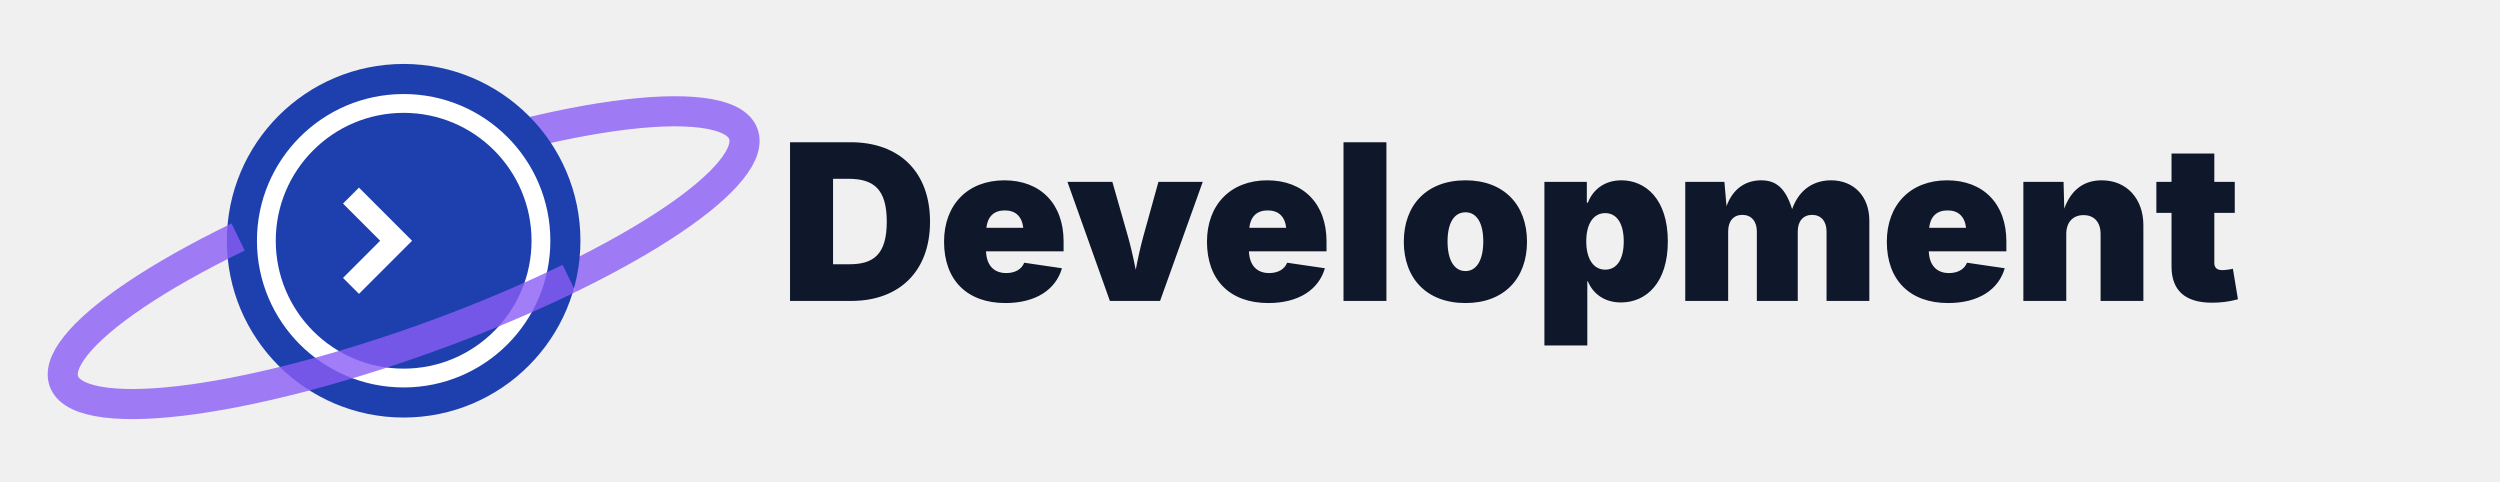
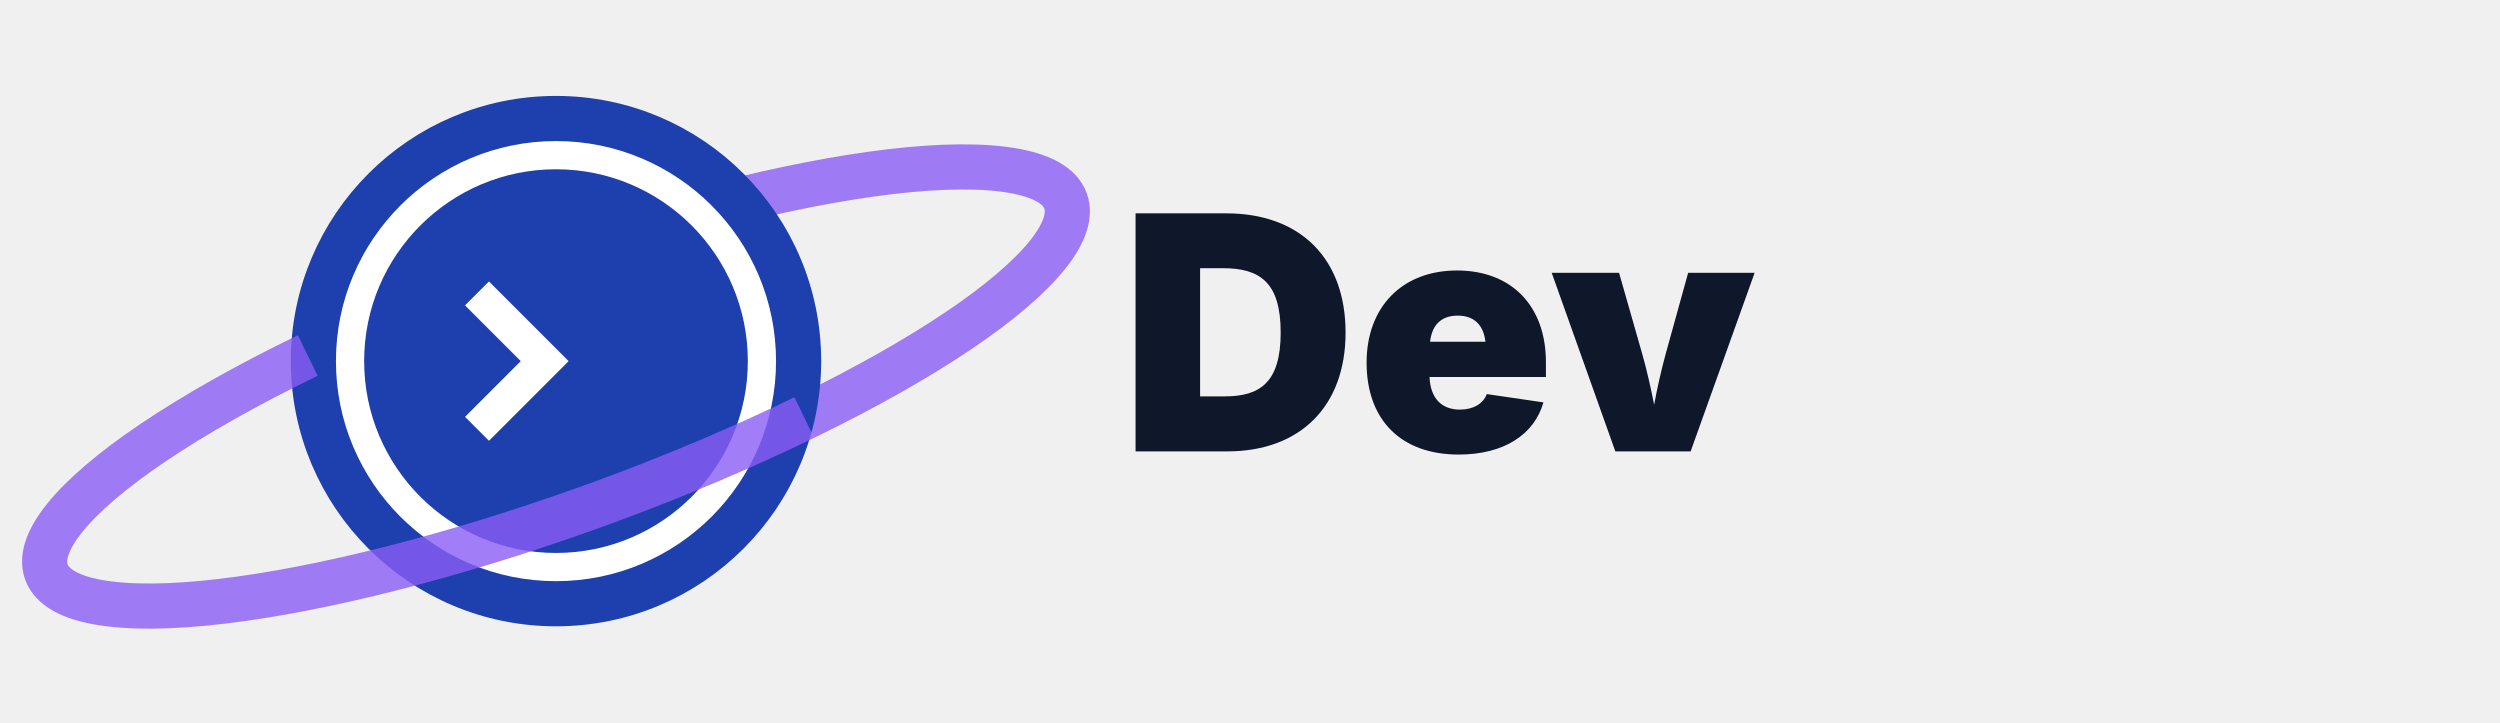
- <svg xmlns="http://www.w3.org/2000/svg" width="270" height="52" viewBox="-14 -6 305 64">
+ <svg xmlns="http://www.w3.org/2000/svg" width="180" height="52" viewBox="-14 -6 203 64">
  <path d="M 4 25.5 A 26 6 -20 0 1 48 31" fill="none" stroke="#8b5cf6" stroke-width="4" opacity="0.8" />
  <circle cx="26" cy="26" r="22" fill="#1e40af" stroke="#1e40af" stroke-width="3" />
  <circle cx="26" cy="26" r="19" fill="#ffffff" stroke="#ffffff" stroke-width="1" />
  <circle cx="26" cy="26" r="17" fill="#1e40af" />
  <path d="M19 20 l6 6 l-6 6" stroke="white" stroke-width="3" fill="none" />
  <path d="M 48 31 A 26 6 -20 0 1 4 25.5" fill="none" stroke="#8b5cf6" stroke-width="4" opacity="0.8" />
-   <text x="76" y="34" font-family="Inter, sans-serif" font-size="29" font-weight="900" fill="#0f172a">Development</text>
+   <text x="76" y="34" font-family="Inter, sans-serif" font-size="29" font-weight="900" fill="#0f172a">Dev</text>
</svg>
